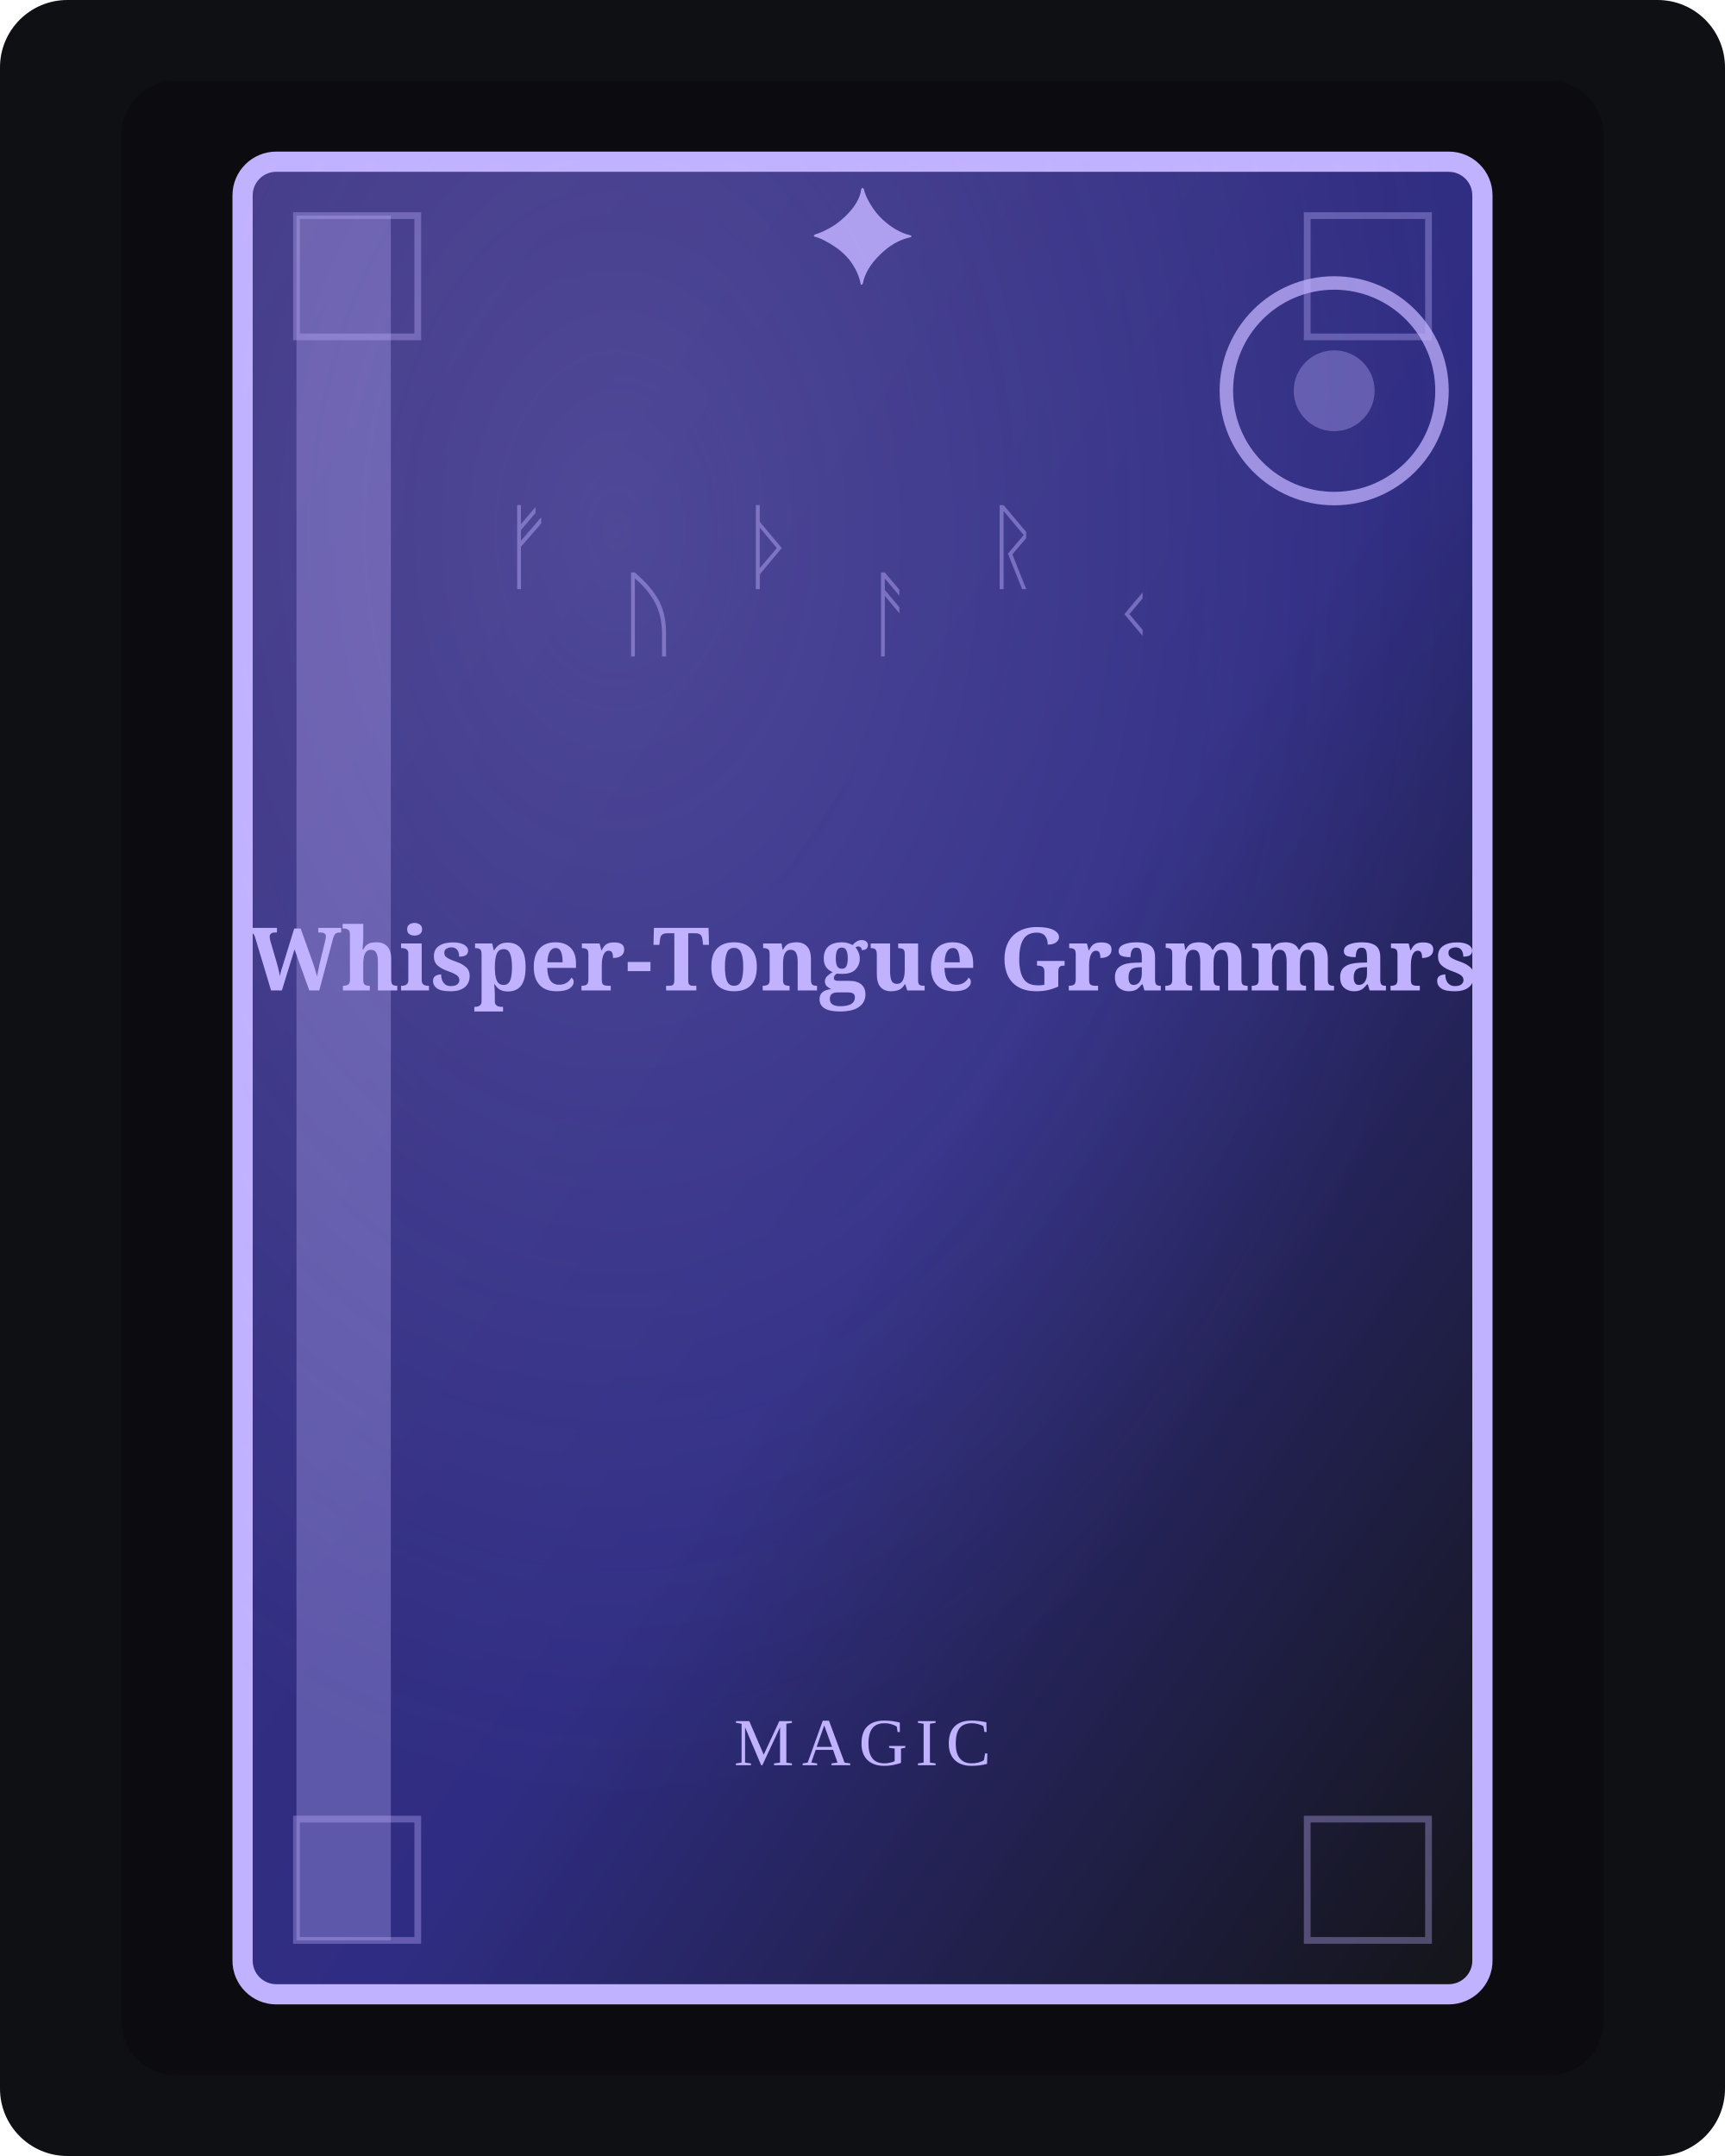
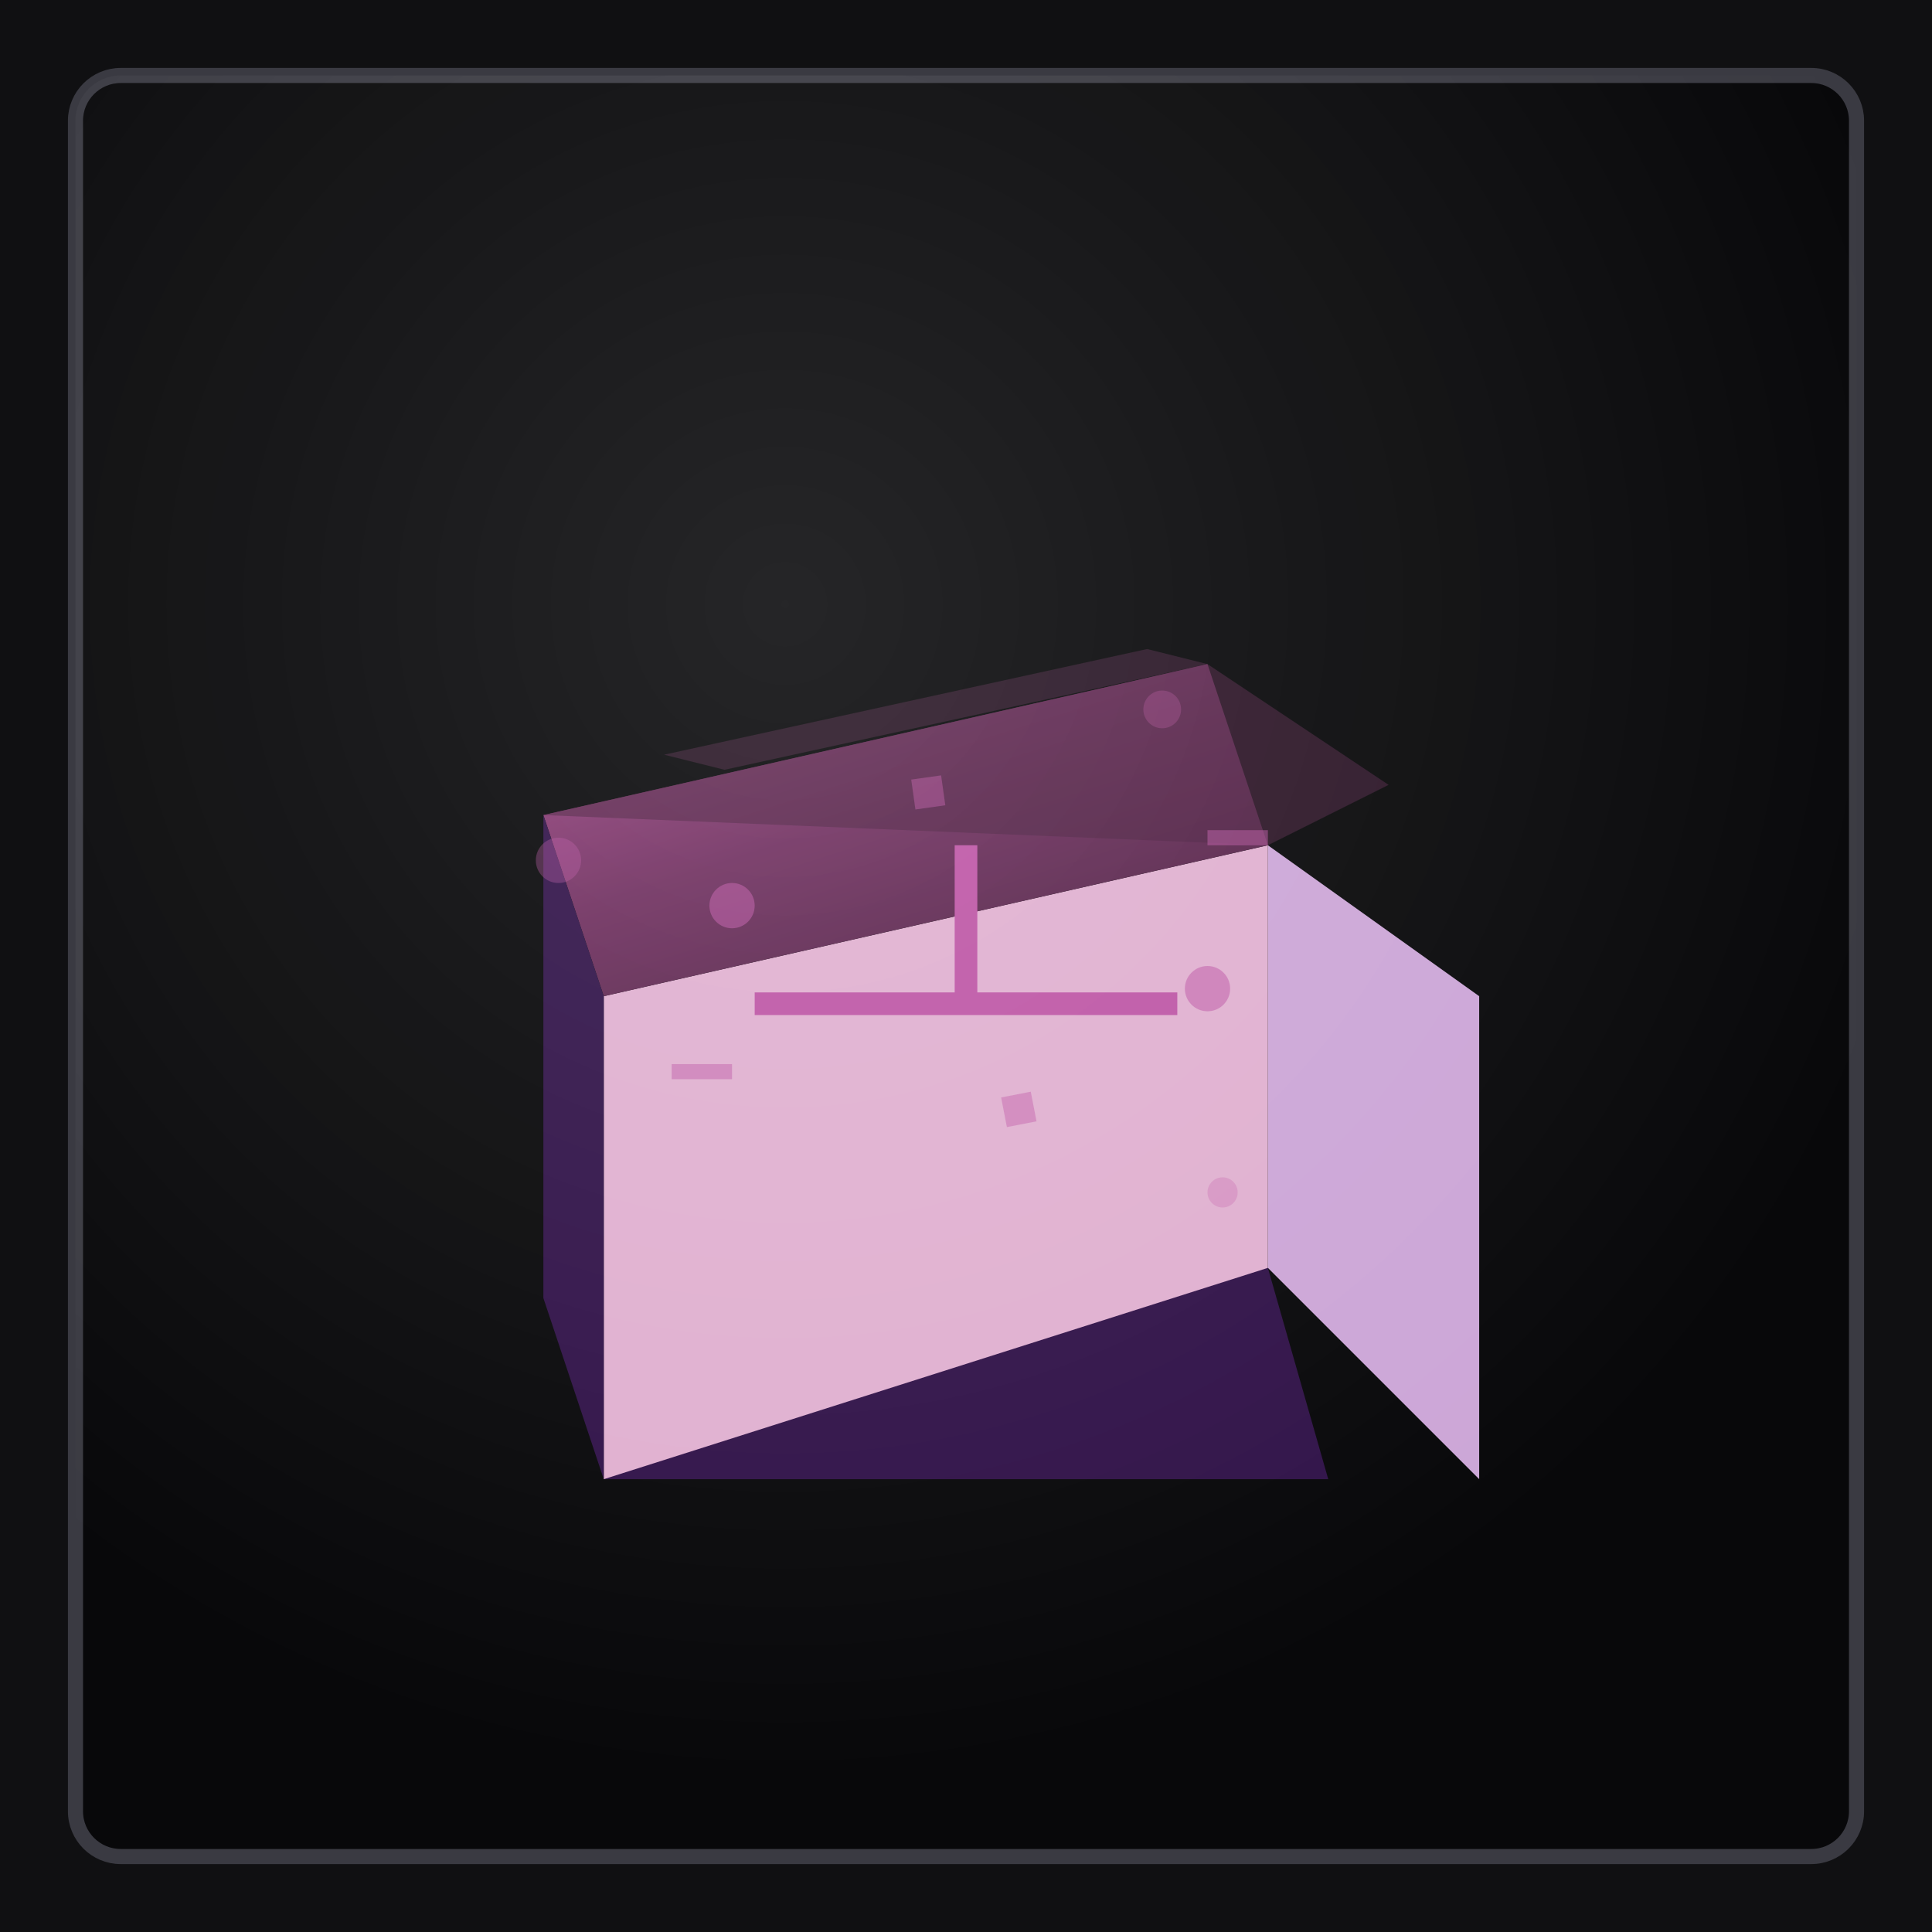
- <svg xmlns="http://www.w3.org/2000/svg" width="256" height="320" viewBox="0 0 256 320" role="img" aria-label="Whisper-Tongue Grammars">
+ <svg xmlns="http://www.w3.org/2000/svg" width="256" height="256" viewBox="0 0 256 256" role="img" aria-label="Whisper-Tongue Grammars">
  <defs>
-     <linearGradient id="g-whisper-tongue-grammars" x1="0" y1="0" x2="1" y2="1">
-       <stop offset="0%" stop-color="#3b337f" />
-       <stop offset="55%" stop-color="#2f2d83" />
-       <stop offset="100%" stop-color="#141418" />
+     <linearGradient id="cover-whisper-tongue-grammars" x1="0.15" y1="0" x2="0.85" y2="1">
+       <stop offset="0%" stop-color="#a04888" />
+       <stop offset="45%" stop-color="#703060" />
+       <stop offset="100%" stop-color="#4a2040" />
    </linearGradient>
-     <radialGradient id="shine-whisper-tongue-grammars" cx="30%" cy="20%" r="70%">
-       <stop offset="0%" stop-color="#c1b2ff" stop-opacity="0.18" />
-       <stop offset="100%" stop-color="#c1b2ff" stop-opacity="0" />
+     <radialGradient id="glow-whisper-tongue-grammars" cx="40%" cy="30%" r="65%">
+       <stop offset="0%" stop-color="#ffffff" stop-opacity="0.12" />
+       <stop offset="100%" stop-color="#ffffff" stop-opacity="0" />
    </radialGradient>
  </defs>
-   <rect width="256" height="320" rx="10" fill="#0f1014" />
-   <rect x="18" y="12" width="220" height="296" rx="8" fill="#090a0d" opacity="0.55" />
-   <rect x="36" y="24" width="184" height="272" rx="5" fill="url(#g-whisper-tongue-grammars)" stroke="#c1b2ff" stroke-width="3" />
-   <rect x="44" y="32" width="14" height="256" fill="#c1b2ff" opacity="0.32" />
-   <circle cx="198" cy="58" r="16" fill="none" stroke="#c1b2ff" stroke-width="2" opacity="0.75" />
-   <circle cx="198" cy="58" r="6" fill="#c1b2ff" opacity="0.35" />
-   <rect x="36" y="24" width="184" height="272" rx="6" fill="url(#shine-whisper-tongue-grammars)" pointer-events="none" />
-   <g transform="translate(0,-2)">
-     <g opacity="0.44">
-       <text x="74" y="88" fill="#c1b2ff" font-size="14" font-family="serif">ᚠ</text>
-       <text x="92" y="98" fill="#c1b2ff" font-size="14" font-family="serif">ᚢ</text>
-       <text x="110" y="88" fill="#c1b2ff" font-size="14" font-family="serif">ᚦ</text>
-       <text x="128" y="98" fill="#c1b2ff" font-size="14" font-family="serif">ᚨ</text>
-       <text x="146" y="88" fill="#c1b2ff" font-size="14" font-family="serif">ᚱ</text>
-       <text x="164" y="98" fill="#c1b2ff" font-size="14" font-family="serif">ᚲ</text>
-     </g>
+   <rect width="256" height="256" fill="#101012" />
+   <rect x="10" y="10" width="236" height="236" rx="6" fill="#08080a" stroke="#3a3a42" stroke-width="2" />
+   <g>
+     <polygon points="88,168 168,168 176,196 80,196" fill="#311349" />
+     <polygon points="168,112 196,132 196,196 168,168" fill="#cca6d7" />
+     <polygon points="80,132 168,112 168,168 80,196" fill="#e0b0d0" />
+     <polygon points="72,108 160,88 168,112 80,132" fill="url(#cover-whisper-tongue-grammars)" />
+     <polygon points="160,88 184,104 168,112 72,108" fill="#4a2040" opacity="0.55" />
+     <path d="M72 108 L80 132 L80 196 L72 172 Z" fill="#311349" />
+     <path d="M88 100 L152 86 L160 88 L96 102 Z" fill="#a04888" opacity="0.22" />
+     <path d="M100 133 L156 133 M128 133 L128 112" fill="none" stroke="#be57a6" stroke-width="3" />
+     <circle cx="160" cy="131" r="3" fill="#be57a6" opacity="0.55" />
+     <rect x="133" y="145" width="4" height="4" fill="#be57a6" opacity="0.45" transform="rotate(79 135 147)" />
+     <path d="M89 142 L97 142" stroke="#be57a6" stroke-width="2" opacity="0.5" />
+     <circle cx="97" cy="120" r="3" fill="#be57a6" opacity="0.55" />
+     <rect x="121" y="103" width="4" height="4" fill="#be57a6" opacity="0.45" transform="rotate(262 123 105)" />
+     <path d="M160 111 L168 111" stroke="#be57a6" stroke-width="2" opacity="0.5" />
+     <circle cx="74" cy="114" r="3" fill="#be57a6" opacity="0.35" />
+     <circle cx="154" cy="94" r="2.5" fill="#be57a6" opacity="0.3" />
+     <circle cx="162" cy="158" r="2" fill="#be57a6" opacity="0.28" />
  </g>
-   <rect x="44" y="32" width="18" height="18" fill="none" stroke="#c1b2ff" opacity="0.35" />
-   <rect x="194" y="32" width="18" height="18" fill="none" stroke="#c1b2ff" opacity="0.35" />
-   <rect x="44" y="270" width="18" height="18" fill="none" stroke="#c1b2ff" opacity="0.35" />
-   <rect x="194" y="270" width="18" height="18" fill="none" stroke="#c1b2ff" opacity="0.35" />
-   <text x="128" y="147" text-anchor="middle" fill="#c1b2ff" font-family="Georgia, serif" font-size="13" font-weight="700">Whisper-Tongue Grammars</text>
-   <text x="128" y="165" text-anchor="middle" fill="#c1b2ff" font-family="Georgia, serif" font-size="12" />
-   <text x="128" y="183" text-anchor="middle" fill="#c1b2ff" font-family="Georgia, serif" font-size="11" />
-   <text x="128" y="262" text-anchor="middle" fill="#c1b2ff" font-size="10" letter-spacing="1.2">MAGIC</text>
-   <text x="128" y="42" text-anchor="middle" fill="#c1b2ff" font-family="Georgia, serif" font-size="20" opacity="0.85">✦</text>
+   <rect x="10" y="10" width="236" height="236" rx="6" fill="url(#glow-whisper-tongue-grammars)" pointer-events="none" />
</svg>
